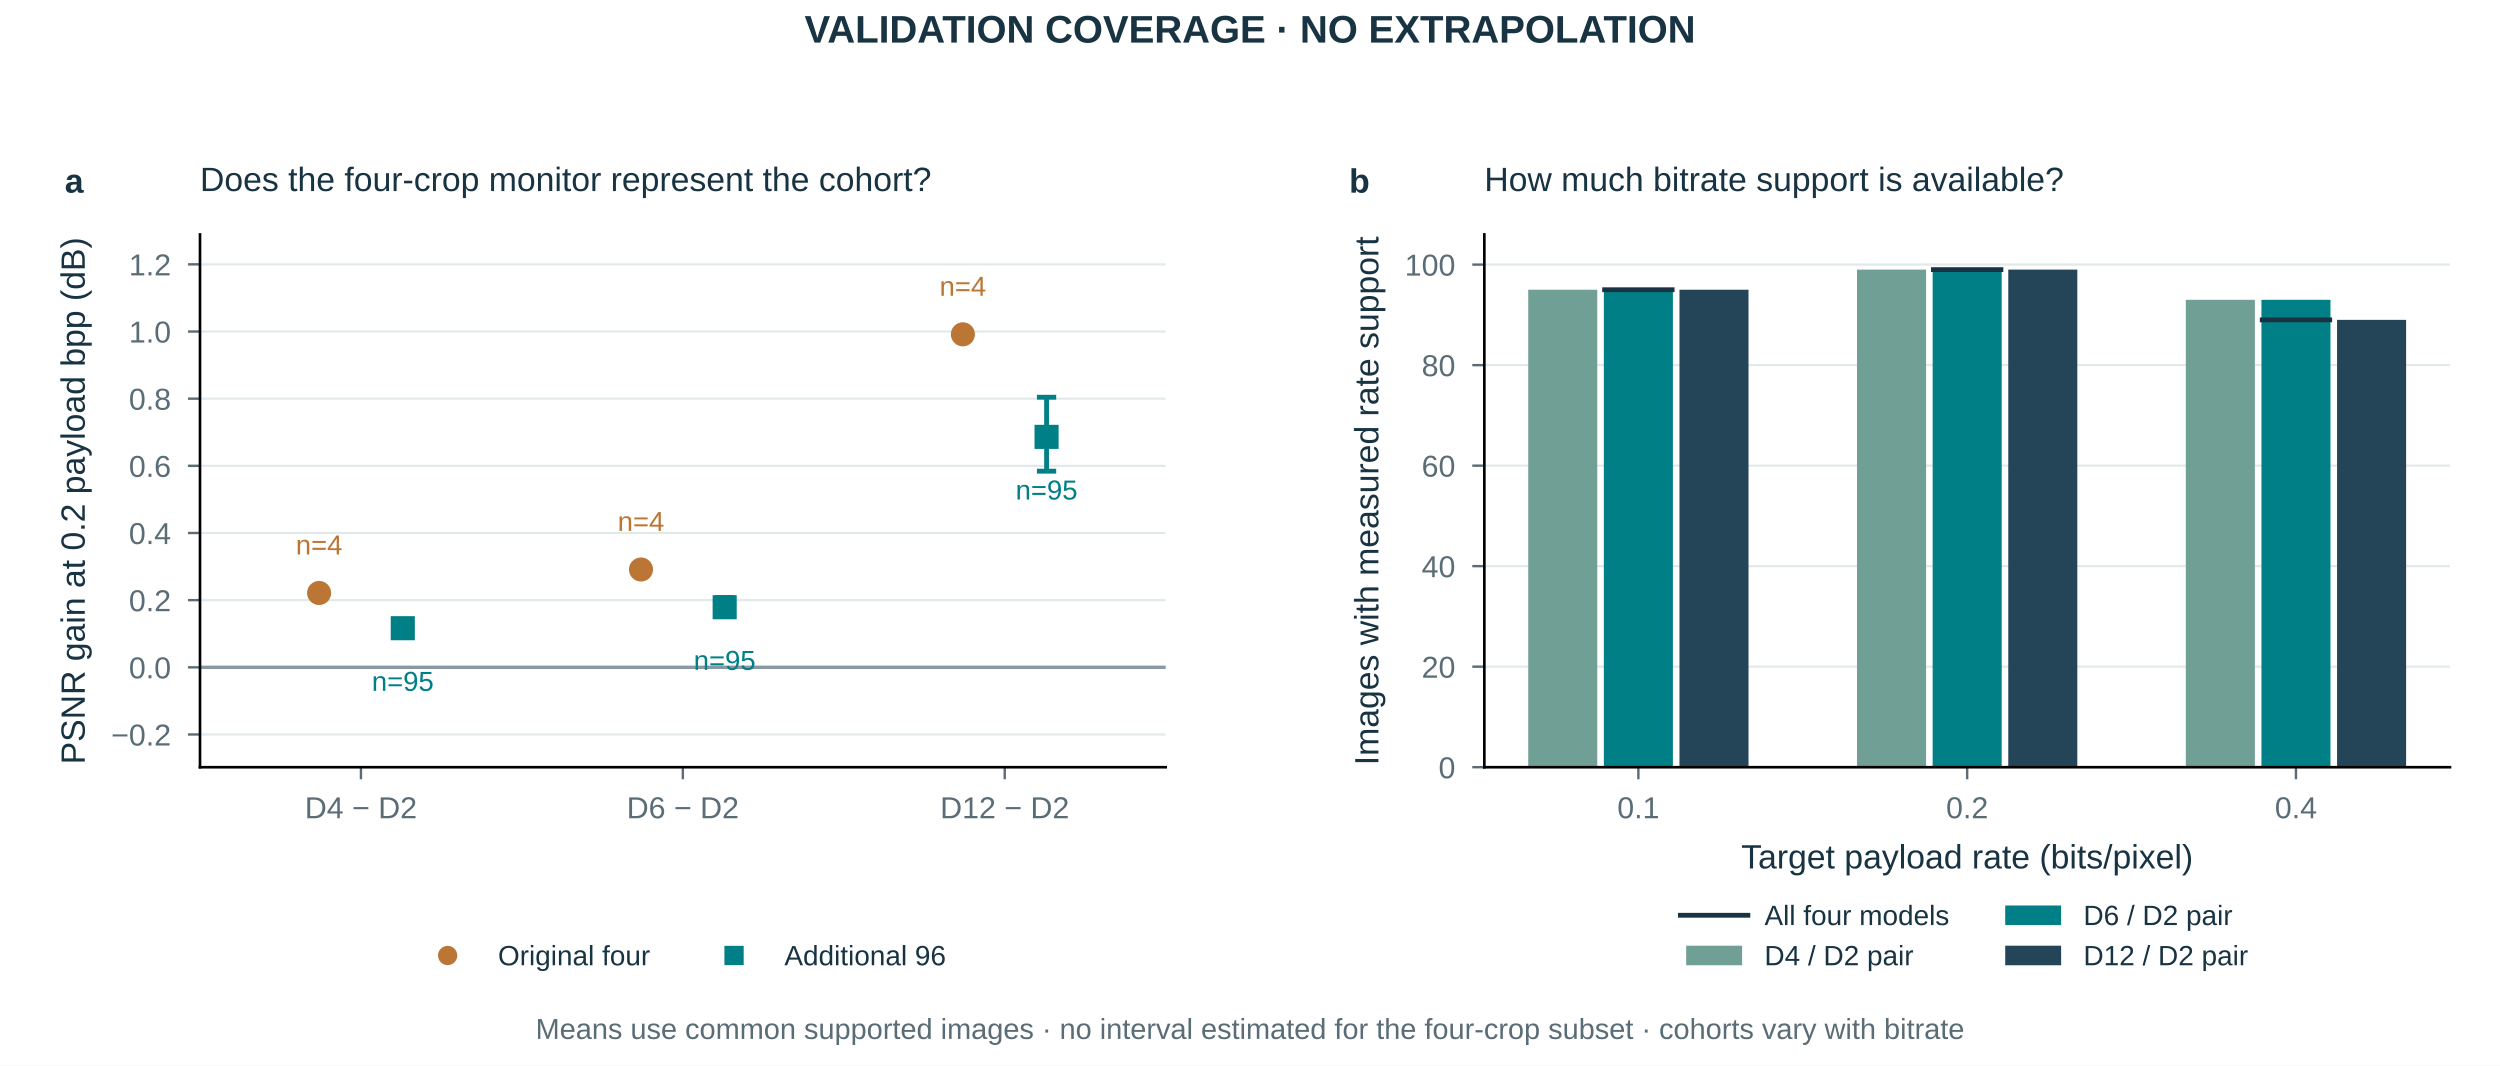
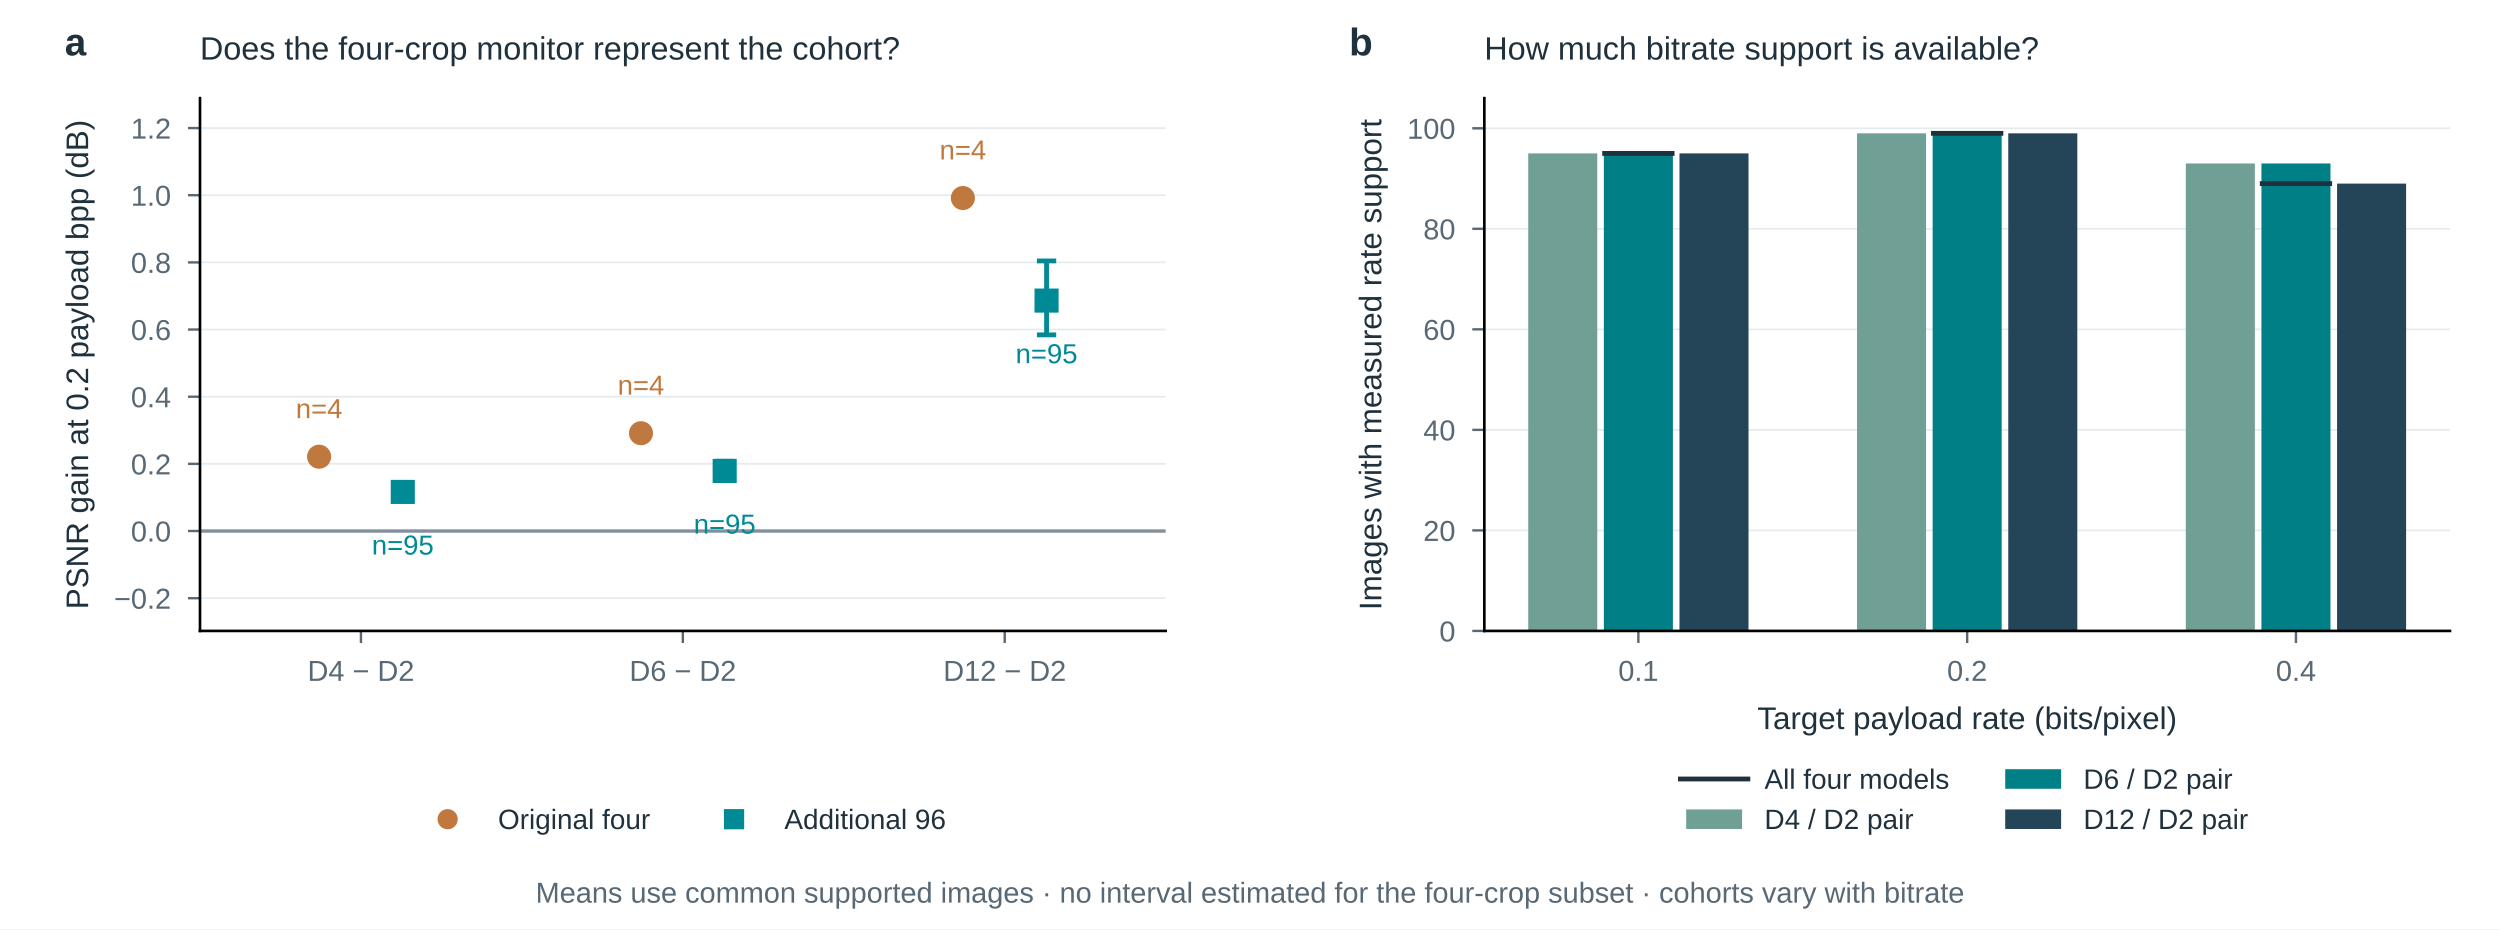
- <svg xmlns="http://www.w3.org/2000/svg" xmlns:xlink="http://www.w3.org/1999/xlink" width="518.74pt" height="221.102pt" viewBox="0 0 518.74 221.102" version="1.1">
+ <svg xmlns="http://www.w3.org/2000/svg" xmlns:xlink="http://www.w3.org/1999/xlink" width="518.74pt" height="192.823pt" viewBox="0 0 518.74 192.823" version="1.1">
  <defs>
    <style type="text/css">*{stroke-linejoin: round; stroke-linecap: butt}</style>
  </defs>
  <g id="figure_1">
    <g id="patch_1">
-       <path d="M 0 221.102 L 518.74 221.102 L 518.74 0 L 0 0 z " style="fill: #ffffff" />
+       <path d="M 0 192.823 L 518.74 192.823 L 518.74 0 L 0 0 z " style="fill: #ffffff" />
    </g>
    <g id="axes_1">
      <g id="patch_2">
-         <path d="M 41.499 159.194 L 241.871 159.194 L 241.871 48.643 L 41.499 48.643 z " style="fill: #ffffff" />
+         <path d="M 41.499 130.914 L 241.871 130.914 L 241.871 20.363 L 41.499 20.363 z " style="fill: #ffffff" />
      </g>
      <g id="matplotlib.axis_1">
        <g id="xtick_1">
          <g id="line2d_1">
            <defs>
-               <path id="m8a3f5a587e" d="M 0 0 L 0 2.5 " style="stroke: #5a6c75; stroke-width: 0.5" />
+               <path id="m399702b5b7" d="M 0 0 L 0 2.5 " style="stroke: #586874; stroke-width: 0.5" />
            </defs>
            <g>
-               <use xlink:href="#m8a3f5a587e" x="74.895" y="159.194" style="fill: #5a6c75; stroke: #5a6c75; stroke-width: 0.5" />
+               <use xlink:href="#m399702b5b7" x="74.895" y="130.914" style="fill: #586874; stroke: #586874; stroke-width: 0.5" />
            </g>
          </g>
          <g id="text_1">
-             <text style="font-size: 6.3px; font-family: 'Liberation Sans'; text-anchor: middle; fill: #5a6c75" x="74.895" y="169.78" transform="rotate(-0 74.8945 169.7803)">D4 − D2</text>
+             <text style="font-size: 6px; font-family: 'Liberation Sans'; text-anchor: middle; fill: #586874" x="74.895" y="141.282" transform="rotate(-0 74.8945 141.2823)">D4 − D2</text>
          </g>
        </g>
        <g id="xtick_2">
          <g id="line2d_2">
            <g>
-               <use xlink:href="#m8a3f5a587e" x="141.685" y="159.194" style="fill: #5a6c75; stroke: #5a6c75; stroke-width: 0.5" />
+               <use xlink:href="#m399702b5b7" x="141.685" y="130.914" style="fill: #586874; stroke: #586874; stroke-width: 0.5" />
            </g>
          </g>
          <g id="text_2">
-             <text style="font-size: 6.3px; font-family: 'Liberation Sans'; text-anchor: middle; fill: #5a6c75" x="141.685" y="169.78" transform="rotate(-0 141.6851 169.7803)">D6 − D2</text>
+             <text style="font-size: 6px; font-family: 'Liberation Sans'; text-anchor: middle; fill: #586874" x="141.685" y="141.282" transform="rotate(-0 141.6851 141.2823)">D6 − D2</text>
          </g>
        </g>
        <g id="xtick_3">
          <g id="line2d_3">
            <g>
-               <use xlink:href="#m8a3f5a587e" x="208.476" y="159.194" style="fill: #5a6c75; stroke: #5a6c75; stroke-width: 0.5" />
+               <use xlink:href="#m399702b5b7" x="208.476" y="130.914" style="fill: #586874; stroke: #586874; stroke-width: 0.5" />
            </g>
          </g>
          <g id="text_3">
-             <text style="font-size: 6.3px; font-family: 'Liberation Sans'; text-anchor: middle; fill: #5a6c75" x="208.476" y="169.78" transform="rotate(-0 208.4757 169.7803)">D12 − D2</text>
+             <text style="font-size: 6px; font-family: 'Liberation Sans'; text-anchor: middle; fill: #586874" x="208.476" y="141.282" transform="rotate(-0 208.4757 141.2823)">D12 − D2</text>
          </g>
        </g>
      </g>
      <g id="matplotlib.axis_2">
        <g id="ytick_1">
          <g id="line2d_4">
-             <path d="M 41.499 152.401 L 241.871 152.401 " clip-path="url(#p40139506f4)" style="fill: none; stroke: #e2e9eb; stroke-width: 0.45; stroke-linecap: square" />
+             <path d="M 41.499 124.121 L 241.871 124.121 " clip-path="url(#p47546654fe)" style="fill: none; stroke: #e5eaed; stroke-width: 0.35; stroke-linecap: square" />
          </g>
          <g id="line2d_5">
            <defs>
-               <path id="ma001f9b098" d="M 0 0 L -2.5 0 " style="stroke: #5a6c75; stroke-width: 0.5" />
+               <path id="m2a17d90eda" d="M 0 0 L -2.5 0 " style="stroke: #586874; stroke-width: 0.5" />
            </defs>
            <g>
-               <use xlink:href="#ma001f9b098" x="41.499" y="152.401" style="fill: #5a6c75; stroke: #5a6c75; stroke-width: 0.5" />
+               <use xlink:href="#m2a17d90eda" x="41.499" y="124.121" style="fill: #586874; stroke: #586874; stroke-width: 0.5" />
            </g>
          </g>
          <g id="text_4">
-             <text style="font-size: 6.3px; font-family: 'Liberation Sans'; text-anchor: end; fill: #5a6c75" x="35.499" y="154.694" transform="rotate(-0 35.49921 154.6943)">−0.2</text>
+             <text style="font-size: 6px; font-family: 'Liberation Sans'; text-anchor: end; fill: #586874" x="35.499" y="126.306" transform="rotate(-0 35.49921 126.3055)">−0.2</text>
          </g>
        </g>
        <g id="ytick_2">
          <g id="line2d_6">
-             <path d="M 41.499 138.465 L 241.871 138.465 " clip-path="url(#p40139506f4)" style="fill: none; stroke: #e2e9eb; stroke-width: 0.45; stroke-linecap: square" />
+             <path d="M 41.499 110.186 L 241.871 110.186 " clip-path="url(#p47546654fe)" style="fill: none; stroke: #e5eaed; stroke-width: 0.35; stroke-linecap: square" />
          </g>
          <g id="line2d_7">
            <g>
-               <use xlink:href="#ma001f9b098" x="41.499" y="138.465" style="fill: #5a6c75; stroke: #5a6c75; stroke-width: 0.5" />
+               <use xlink:href="#m2a17d90eda" x="41.499" y="110.186" style="fill: #586874; stroke: #586874; stroke-width: 0.5" />
            </g>
          </g>
          <g id="text_5">
-             <text style="font-size: 6.3px; font-family: 'Liberation Sans'; text-anchor: end; fill: #5a6c75" x="35.499" y="140.759" transform="rotate(-0 35.49921 140.7586)">0.0</text>
+             <text style="font-size: 6px; font-family: 'Liberation Sans'; text-anchor: end; fill: #586874" x="35.499" y="112.37" transform="rotate(-0 35.49921 112.3698)">0.0</text>
          </g>
        </g>
        <g id="ytick_3">
          <g id="line2d_8">
-             <path d="M 41.499 124.53 L 241.871 124.53 " clip-path="url(#p40139506f4)" style="fill: none; stroke: #e2e9eb; stroke-width: 0.45; stroke-linecap: square" />
+             <path d="M 41.499 96.25 L 241.871 96.25 " clip-path="url(#p47546654fe)" style="fill: none; stroke: #e5eaed; stroke-width: 0.35; stroke-linecap: square" />
          </g>
          <g id="line2d_9">
            <g>
-               <use xlink:href="#ma001f9b098" x="41.499" y="124.53" style="fill: #5a6c75; stroke: #5a6c75; stroke-width: 0.5" />
+               <use xlink:href="#m2a17d90eda" x="41.499" y="96.25" style="fill: #586874; stroke: #586874; stroke-width: 0.5" />
            </g>
          </g>
          <g id="text_6">
-             <text style="font-size: 6.3px; font-family: 'Liberation Sans'; text-anchor: end; fill: #5a6c75" x="35.499" y="126.823" transform="rotate(-0 35.49921 126.823)">0.2</text>
+             <text style="font-size: 6px; font-family: 'Liberation Sans'; text-anchor: end; fill: #586874" x="35.499" y="98.434" transform="rotate(-0 35.49921 98.43419)">0.2</text>
          </g>
        </g>
        <g id="ytick_4">
          <g id="line2d_10">
-             <path d="M 41.499 110.594 L 241.871 110.594 " clip-path="url(#p40139506f4)" style="fill: none; stroke: #e2e9eb; stroke-width: 0.45; stroke-linecap: square" />
+             <path d="M 41.499 82.314 L 241.871 82.314 " clip-path="url(#p47546654fe)" style="fill: none; stroke: #e5eaed; stroke-width: 0.35; stroke-linecap: square" />
          </g>
          <g id="line2d_11">
            <g>
-               <use xlink:href="#ma001f9b098" x="41.499" y="110.594" style="fill: #5a6c75; stroke: #5a6c75; stroke-width: 0.5" />
+               <use xlink:href="#m2a17d90eda" x="41.499" y="82.314" style="fill: #586874; stroke: #586874; stroke-width: 0.5" />
            </g>
          </g>
          <g id="text_7">
-             <text style="font-size: 6.3px; font-family: 'Liberation Sans'; text-anchor: end; fill: #5a6c75" x="35.499" y="112.887" transform="rotate(-0 35.49921 112.8873)">0.4</text>
+             <text style="font-size: 6px; font-family: 'Liberation Sans'; text-anchor: end; fill: #586874" x="35.499" y="84.499" transform="rotate(-0 35.49921 84.49853)">0.4</text>
          </g>
        </g>
        <g id="ytick_5">
          <g id="line2d_12">
-             <path d="M 41.499 96.658 L 241.871 96.658 " clip-path="url(#p40139506f4)" style="fill: none; stroke: #e2e9eb; stroke-width: 0.45; stroke-linecap: square" />
+             <path d="M 41.499 68.379 L 241.871 68.379 " clip-path="url(#p47546654fe)" style="fill: none; stroke: #e5eaed; stroke-width: 0.35; stroke-linecap: square" />
          </g>
          <g id="line2d_13">
            <g>
-               <use xlink:href="#ma001f9b098" x="41.499" y="96.658" style="fill: #5a6c75; stroke: #5a6c75; stroke-width: 0.5" />
+               <use xlink:href="#m2a17d90eda" x="41.499" y="68.379" style="fill: #586874; stroke: #586874; stroke-width: 0.5" />
            </g>
          </g>
          <g id="text_8">
-             <text style="font-size: 6.3px; font-family: 'Liberation Sans'; text-anchor: end; fill: #5a6c75" x="35.499" y="98.952" transform="rotate(-0 35.49921 98.95167)">0.6</text>
+             <text style="font-size: 6px; font-family: 'Liberation Sans'; text-anchor: end; fill: #586874" x="35.499" y="70.563" transform="rotate(-0 35.49921 70.56288)">0.6</text>
          </g>
        </g>
        <g id="ytick_6">
          <g id="line2d_14">
-             <path d="M 41.499 82.723 L 241.871 82.723 " clip-path="url(#p40139506f4)" style="fill: none; stroke: #e2e9eb; stroke-width: 0.45; stroke-linecap: square" />
+             <path d="M 41.499 54.443 L 241.871 54.443 " clip-path="url(#p47546654fe)" style="fill: none; stroke: #e5eaed; stroke-width: 0.35; stroke-linecap: square" />
          </g>
          <g id="line2d_15">
            <g>
-               <use xlink:href="#ma001f9b098" x="41.499" y="82.723" style="fill: #5a6c75; stroke: #5a6c75; stroke-width: 0.5" />
+               <use xlink:href="#m2a17d90eda" x="41.499" y="54.443" style="fill: #586874; stroke: #586874; stroke-width: 0.5" />
            </g>
          </g>
          <g id="text_9">
-             <text style="font-size: 6.3px; font-family: 'Liberation Sans'; text-anchor: end; fill: #5a6c75" x="35.499" y="85.016" transform="rotate(-0 35.49921 85.01601)">0.8</text>
+             <text style="font-size: 6px; font-family: 'Liberation Sans'; text-anchor: end; fill: #586874" x="35.499" y="56.627" transform="rotate(-0 35.49921 56.62722)">0.8</text>
          </g>
        </g>
        <g id="ytick_7">
          <g id="line2d_16">
-             <path d="M 41.499 68.787 L 241.871 68.787 " clip-path="url(#p40139506f4)" style="fill: none; stroke: #e2e9eb; stroke-width: 0.45; stroke-linecap: square" />
+             <path d="M 41.499 40.507 L 241.871 40.507 " clip-path="url(#p47546654fe)" style="fill: none; stroke: #e5eaed; stroke-width: 0.35; stroke-linecap: square" />
          </g>
          <g id="line2d_17">
            <g>
-               <use xlink:href="#ma001f9b098" x="41.499" y="68.787" style="fill: #5a6c75; stroke: #5a6c75; stroke-width: 0.5" />
+               <use xlink:href="#m2a17d90eda" x="41.499" y="40.507" style="fill: #586874; stroke: #586874; stroke-width: 0.5" />
            </g>
          </g>
          <g id="text_10">
-             <text style="font-size: 6.3px; font-family: 'Liberation Sans'; text-anchor: end; fill: #5a6c75" x="35.499" y="71.08" transform="rotate(-0 35.49921 71.08036)">1.0</text>
+             <text style="font-size: 6px; font-family: 'Liberation Sans'; text-anchor: end; fill: #586874" x="35.499" y="42.692" transform="rotate(-0 35.49921 42.69156)">1.0</text>
          </g>
        </g>
        <g id="ytick_8">
          <g id="line2d_18">
-             <path d="M 41.499 54.851 L 241.871 54.851 " clip-path="url(#p40139506f4)" style="fill: none; stroke: #e2e9eb; stroke-width: 0.45; stroke-linecap: square" />
+             <path d="M 41.499 26.572 L 241.871 26.572 " clip-path="url(#p47546654fe)" style="fill: none; stroke: #e5eaed; stroke-width: 0.35; stroke-linecap: square" />
          </g>
          <g id="line2d_19">
            <g>
-               <use xlink:href="#ma001f9b098" x="41.499" y="54.851" style="fill: #5a6c75; stroke: #5a6c75; stroke-width: 0.5" />
+               <use xlink:href="#m2a17d90eda" x="41.499" y="26.572" style="fill: #586874; stroke: #586874; stroke-width: 0.5" />
            </g>
          </g>
          <g id="text_11">
-             <text style="font-size: 6.3px; font-family: 'Liberation Sans'; text-anchor: end; fill: #5a6c75" x="35.499" y="57.145" transform="rotate(-0 35.49921 57.1447)">1.2</text>
+             <text style="font-size: 6px; font-family: 'Liberation Sans'; text-anchor: end; fill: #586874" x="35.499" y="28.756" transform="rotate(-0 35.49921 28.75591)">1.2</text>
          </g>
        </g>
        <g id="text_12">
-           <text style="font-size: 7px; font-family: 'Liberation Sans'; text-anchor: middle; fill: #183342" x="17.589" y="103.918" transform="rotate(-90 17.58947 103.9181)">PSNR gain at 0.2 payload bpp (dB)</text>
+           <text style="font-size: 6.5px; font-family: 'Liberation Sans'; text-anchor: middle; fill: #20313e" x="18.287" y="75.639" transform="rotate(-90 18.28692 75.63852)">PSNR gain at 0.2 payload bpp (dB)</text>
        </g>
      </g>
      <g id="line2d_20">
-         <path d="M 41.499 138.465 L 241.871 138.465 " clip-path="url(#p40139506f4)" style="fill: none; stroke: #8999a3; stroke-width: 0.7; stroke-linecap: square" />
+         <path d="M 41.499 110.186 L 241.871 110.186 " clip-path="url(#p47546654fe)" style="fill: none; stroke: #81909c; stroke-width: 0.7; stroke-linecap: square" />
      </g>
      <g id="patch_3">
-         <path d="M 41.499 159.194 L 41.499 48.643 " style="fill: none; stroke: #000000; stroke-width: 0.55; stroke-linejoin: miter; stroke-linecap: square" />
+         <path d="M 41.499 130.914 L 41.499 20.363 " style="fill: none; stroke: #000000; stroke-width: 0.55; stroke-linejoin: miter; stroke-linecap: square" />
      </g>
      <g id="patch_4">
-         <path d="M 41.499 159.194 L 241.871 159.194 " style="fill: none; stroke: #000000; stroke-width: 0.55; stroke-linejoin: miter; stroke-linecap: square" />
+         <path d="M 41.499 130.914 L 241.871 130.914 " style="fill: none; stroke: #000000; stroke-width: 0.55; stroke-linejoin: miter; stroke-linecap: square" />
      </g>
      <g id="text_13">
-         <text style="font-weight: 700; font-size: 7px; font-family: 'Liberation Sans'; text-anchor: start; fill: #183342" x="13.447" y="39.984" transform="rotate(-0 13.44717 39.98355)">a</text>
+         <text style="font-weight: 700; font-size: 8px; font-family: 'Liberation Sans'; text-anchor: start; fill: #20313e" x="13.447" y="11.494" transform="rotate(-0 13.44717 11.49351)">a</text>
      </g>
      <g id="text_14">
-         <text style="font-size: 5.7px; font-family: 'Liberation Sans'; text-anchor: middle; fill: #bb7534" x="66.212" y="115.043" transform="rotate(-0 66.21173 115.0427)">n=4</text>
+         <text style="font-size: 5.7px; font-family: 'Liberation Sans'; text-anchor: middle; fill: #bf783d" x="66.212" y="86.763" transform="rotate(-0 66.21173 86.76315)">n=4</text>
      </g>
      <g id="LineCollection_1">
-         <path d="M 83.577 131.58 L 83.577 128.995 " clip-path="url(#p40139506f4)" style="fill: none; stroke: #007f86" />
+         <path d="M 83.577 103.3 L 83.577 100.716 " clip-path="url(#p47546654fe)" style="fill: none; stroke: #008a96" />
      </g>
      <g id="line2d_21">
        <defs>
-           <path id="md72369bccf" d="M 2 0 L -2 -0 " style="stroke: #007f86" />
+           <path id="m72e0806957" d="M 2 0 L -2 -0 " style="stroke: #008a96" />
        </defs>
-         <g clip-path="url(#p40139506f4)">
-           <use xlink:href="#md72369bccf" x="83.577" y="131.58" style="fill: #007f86; stroke: #007f86" />
-           <use xlink:href="#md72369bccf" x="83.577" y="128.995" style="fill: #007f86; stroke: #007f86" />
+         <g clip-path="url(#p47546654fe)">
+           <use xlink:href="#m72e0806957" x="83.577" y="103.3" style="fill: #008a96; stroke: #008a96" />
+           <use xlink:href="#m72e0806957" x="83.577" y="100.716" style="fill: #008a96; stroke: #008a96" />
        </g>
      </g>
      <g id="text_15">
-         <text style="font-size: 5.7px; font-family: 'Liberation Sans'; text-anchor: middle; fill: #007f86" x="83.577" y="143.35" transform="rotate(-0 83.57728 143.3496)">n=95</text>
+         <text style="font-size: 5.7px; font-family: 'Liberation Sans'; text-anchor: middle; fill: #008a96" x="83.577" y="115.07" transform="rotate(-0 83.57728 115.0701)">n=95</text>
      </g>
      <g id="text_16">
-         <text style="font-size: 5.7px; font-family: 'Liberation Sans'; text-anchor: middle; fill: #bb7534" x="133.002" y="110.169" transform="rotate(-0 133.0023 110.1693)">n=4</text>
+         <text style="font-size: 5.7px; font-family: 'Liberation Sans'; text-anchor: middle; fill: #bf783d" x="133.002" y="81.89" transform="rotate(-0 133.0023 81.88969)">n=4</text>
      </g>
      <g id="LineCollection_2">
-         <path d="M 150.368 127.839 L 150.368 123.975 " clip-path="url(#p40139506f4)" style="fill: none; stroke: #007f86" />
+         <path d="M 150.368 99.56 L 150.368 95.696 " clip-path="url(#p47546654fe)" style="fill: none; stroke: #008a96" />
      </g>
      <g id="line2d_22">
-         <g clip-path="url(#p40139506f4)">
-           <use xlink:href="#md72369bccf" x="150.368" y="127.839" style="fill: #007f86; stroke: #007f86" />
-           <use xlink:href="#md72369bccf" x="150.368" y="123.975" style="fill: #007f86; stroke: #007f86" />
+         <g clip-path="url(#p47546654fe)">
+           <use xlink:href="#m72e0806957" x="150.368" y="99.56" style="fill: #008a96; stroke: #008a96" />
+           <use xlink:href="#m72e0806957" x="150.368" y="95.696" style="fill: #008a96; stroke: #008a96" />
        </g>
      </g>
      <g id="text_17">
-         <text style="font-size: 5.7px; font-family: 'Liberation Sans'; text-anchor: middle; fill: #007f86" x="150.368" y="139" transform="rotate(-0 150.3679 138.9996)">n=95</text>
+         <text style="font-size: 5.7px; font-family: 'Liberation Sans'; text-anchor: middle; fill: #008a96" x="150.368" y="110.72" transform="rotate(-0 150.3679 110.72)">n=95</text>
      </g>
      <g id="text_18">
-         <text style="font-size: 5.7px; font-family: 'Liberation Sans'; text-anchor: middle; fill: #bb7534" x="199.793" y="61.371" transform="rotate(-0 199.7929 61.37087)">n=4</text>
+         <text style="font-size: 5.7px; font-family: 'Liberation Sans'; text-anchor: middle; fill: #bf783d" x="199.793" y="33.091" transform="rotate(-0 199.7929 33.09128)">n=4</text>
      </g>
      <g id="LineCollection_3">
-         <path d="M 217.158 97.764 L 217.158 82.423 " clip-path="url(#p40139506f4)" style="fill: none; stroke: #007f86" />
+         <path d="M 217.158 69.484 L 217.158 54.144 " clip-path="url(#p47546654fe)" style="fill: none; stroke: #008a96" />
      </g>
      <g id="line2d_23">
-         <g clip-path="url(#p40139506f4)">
-           <use xlink:href="#md72369bccf" x="217.158" y="97.764" style="fill: #007f86; stroke: #007f86" />
-           <use xlink:href="#md72369bccf" x="217.158" y="82.423" style="fill: #007f86; stroke: #007f86" />
+         <g clip-path="url(#p47546654fe)">
+           <use xlink:href="#m72e0806957" x="217.158" y="69.484" style="fill: #008a96; stroke: #008a96" />
+           <use xlink:href="#m72e0806957" x="217.158" y="54.144" style="fill: #008a96; stroke: #008a96" />
        </g>
      </g>
      <g id="text_19">
-         <text style="font-size: 5.7px; font-family: 'Liberation Sans'; text-anchor: middle; fill: #007f86" x="217.158" y="103.649" transform="rotate(-0 217.1584 103.649)">n=95</text>
+         <text style="font-size: 5.7px; font-family: 'Liberation Sans'; text-anchor: middle; fill: #008a96" x="217.158" y="75.369" transform="rotate(-0 217.1584 75.36943)">n=95</text>
      </g>
      <g id="text_20">
-         <text style="font-size: 7px; font-family: 'Liberation Sans'; text-anchor: start; fill: #183342" x="41.499" y="39.643" transform="rotate(-0 41.49921 39.64252)">Does the four-crop monitor represent the cohort?</text>
+         <text style="font-size: 6.7px; font-family: 'Liberation Sans'; text-anchor: start; fill: #20313e" x="41.499" y="12.363" transform="rotate(-0 41.49921 12.36293)">Does the four-crop monitor represent the cohort?</text>
      </g>
      <g id="line2d_24">
        <defs>
-           <path id="m1671562a07" d="M 0 2 C 0.53 2 1.039 1.789 1.414 1.414 C 1.789 1.039 2 0.53 2 0 C 2 -0.53 1.789 -1.039 1.414 -1.414 C 1.039 -1.789 0.53 -2 0 -2 C -0.53 -2 -1.039 -1.789 -1.414 -1.414 C -1.789 -1.039 -2 -0.53 -2 0 C -2 0.53 -1.789 1.039 -1.414 1.414 C -1.039 1.789 -0.53 2 0 2 z " style="stroke: #bb7534" />
+           <path id="mef6b6fc81a" d="M 0 2 C 0.53 2 1.039 1.789 1.414 1.414 C 1.789 1.039 2 0.53 2 0 C 2 -0.53 1.789 -1.039 1.414 -1.414 C 1.039 -1.789 0.53 -2 0 -2 C -0.53 -2 -1.039 -1.789 -1.414 -1.414 C -1.789 -1.039 -2 -0.53 -2 0 C -2 0.53 -1.789 1.039 -1.414 1.414 C -1.039 1.789 -0.53 2 0 2 z " style="stroke: #bf783d" />
        </defs>
-         <g clip-path="url(#p40139506f4)">
-           <use xlink:href="#m1671562a07" x="66.212" y="123.043" style="fill: #bb7534; stroke: #bb7534" />
+         <g clip-path="url(#p47546654fe)">
+           <use xlink:href="#mef6b6fc81a" x="66.212" y="94.763" style="fill: #bf783d; stroke: #bf783d" />
        </g>
      </g>
      <g id="line2d_25">
        <defs>
-           <path id="m277305942f" d="M -2 2 L 2 2 L 2 -2 L -2 -2 z " style="stroke: #007f86; stroke-linejoin: miter" />
+           <path id="mb9e7066b6d" d="M -2 2 L 2 2 L 2 -2 L -2 -2 z " style="stroke: #008a96; stroke-linejoin: miter" />
        </defs>
-         <g clip-path="url(#p40139506f4)">
-           <use xlink:href="#m277305942f" x="83.577" y="130.35" style="fill: #007f86; stroke: #007f86; stroke-linejoin: miter" />
+         <g clip-path="url(#p47546654fe)">
+           <use xlink:href="#mb9e7066b6d" x="83.577" y="102.07" style="fill: #008a96; stroke: #008a96; stroke-linejoin: miter" />
        </g>
      </g>
      <g id="line2d_26">
-         <g clip-path="url(#p40139506f4)">
-           <use xlink:href="#m1671562a07" x="133.002" y="118.169" style="fill: #bb7534; stroke: #bb7534" />
+         <g clip-path="url(#p47546654fe)">
+           <use xlink:href="#mef6b6fc81a" x="133.002" y="89.89" style="fill: #bf783d; stroke: #bf783d" />
        </g>
      </g>
      <g id="line2d_27">
-         <g clip-path="url(#p40139506f4)">
-           <use xlink:href="#m277305942f" x="150.368" y="126" style="fill: #007f86; stroke: #007f86; stroke-linejoin: miter" />
+         <g clip-path="url(#p47546654fe)">
+           <use xlink:href="#mb9e7066b6d" x="150.368" y="97.72" style="fill: #008a96; stroke: #008a96; stroke-linejoin: miter" />
        </g>
      </g>
      <g id="line2d_28">
-         <g clip-path="url(#p40139506f4)">
-           <use xlink:href="#m1671562a07" x="199.793" y="69.371" style="fill: #bb7534; stroke: #bb7534" />
+         <g clip-path="url(#p47546654fe)">
+           <use xlink:href="#mef6b6fc81a" x="199.793" y="41.091" style="fill: #bf783d; stroke: #bf783d" />
        </g>
      </g>
      <g id="line2d_29">
-         <g clip-path="url(#p40139506f4)">
-           <use xlink:href="#m277305942f" x="217.158" y="90.649" style="fill: #007f86; stroke: #007f86; stroke-linejoin: miter" />
+         <g clip-path="url(#p47546654fe)">
+           <use xlink:href="#mb9e7066b6d" x="217.158" y="62.369" style="fill: #008a96; stroke: #008a96; stroke-linejoin: miter" />
        </g>
      </g>
      <g id="legend_1">
        <g id="line2d_30">
          <defs>
-             <path id="mb7fd6311c8" d="M 0 1.5 C 0.398 1.5 0.779 1.342 1.061 1.061 C 1.342 0.779 1.5 0.398 1.5 0 C 1.5 -0.398 1.342 -0.779 1.061 -1.061 C 0.779 -1.342 0.398 -1.5 0 -1.5 C -0.398 -1.5 -0.779 -1.342 -1.061 -1.061 C -1.342 -0.779 -1.5 -0.398 -1.5 0 C -1.5 0.398 -1.342 0.779 -1.061 1.061 C -0.779 1.342 -0.398 1.5 0 1.5 z " style="stroke: #bb7534" />
+             <path id="m0d754b76b2" d="M 0 1.6 C 0.424 1.6 0.831 1.431 1.131 1.131 C 1.431 0.831 1.6 0.424 1.6 0 C 1.6 -0.424 1.431 -0.831 1.131 -1.131 C 0.831 -1.431 0.424 -1.6 0 -1.6 C -0.424 -1.6 -0.831 -1.431 -1.131 -1.131 C -1.431 -0.831 -1.6 -0.424 -1.6 0 C -1.6 0.424 -1.431 0.831 -1.131 1.131 C -0.831 1.431 -0.424 1.6 0 1.6 z " style="stroke: #bf783d" />
          </defs>
          <g>
-             <use xlink:href="#mb7fd6311c8" x="92.883" y="198.26" style="fill: #bb7534; stroke: #bb7534" />
+             <use xlink:href="#m0d754b76b2" x="92.883" y="169.981" style="fill: #bf783d; stroke: #bf783d" />
          </g>
        </g>
        <g id="text_21">
-           <text style="font-size: 5.8px; font-family: 'Liberation Sans'; text-anchor: start; fill: #183342" x="103.323" y="200.29" transform="rotate(-0 103.3231 200.2901)">Original four</text>
+           <text style="font-size: 5.8px; font-family: 'Liberation Sans'; text-anchor: start; fill: #20313e" x="103.323" y="172.011" transform="rotate(-0 103.3231 172.0105)">Original four</text>
        </g>
        <g id="line2d_31">
          <defs>
-             <path id="m2ad78712fb" d="M -1.5 1.5 L 1.5 1.5 L 1.5 -1.5 L -1.5 -1.5 z " style="stroke: #007f86; stroke-linejoin: miter" />
+             <path id="m45db37ca7a" d="M -1.6 1.6 L 1.6 1.6 L 1.6 -1.6 L -1.6 -1.6 z " style="stroke: #008a96; stroke-linejoin: miter" />
          </defs>
          <g>
-             <use xlink:href="#m2ad78712fb" x="152.312" y="198.26" style="fill: #007f86; stroke: #007f86; stroke-linejoin: miter" />
+             <use xlink:href="#m45db37ca7a" x="152.312" y="169.981" style="fill: #008a96; stroke: #008a96; stroke-linejoin: miter" />
          </g>
        </g>
        <g id="text_22">
-           <text style="font-size: 5.8px; font-family: 'Liberation Sans'; text-anchor: start; fill: #183342" x="162.752" y="200.29" transform="rotate(-0 162.7522 200.2901)">Additional 96</text>
+           <text style="font-size: 5.8px; font-family: 'Liberation Sans'; text-anchor: start; fill: #20313e" x="162.752" y="172.011" transform="rotate(-0 162.7522 172.0105)">Additional 96</text>
        </g>
      </g>
    </g>
    <g id="axes_2">
      <g id="patch_5">
-         <path d="M 307.994 159.194 L 508.365 159.194 L 508.365 48.643 L 307.994 48.643 z " style="fill: #ffffff" />
+         <path d="M 307.994 130.914 L 508.365 130.914 L 508.365 20.363 L 307.994 20.363 z " style="fill: #ffffff" />
      </g>
      <g id="matplotlib.axis_3">
        <g id="xtick_4">
          <g id="line2d_32">
            <g>
-               <use xlink:href="#m8a3f5a587e" x="339.956" y="159.194" style="fill: #5a6c75; stroke: #5a6c75; stroke-width: 0.5" />
+               <use xlink:href="#m399702b5b7" x="339.956" y="130.914" style="fill: #586874; stroke: #586874; stroke-width: 0.5" />
            </g>
          </g>
          <g id="text_23">
-             <text style="font-size: 6.3px; font-family: 'Liberation Sans'; text-anchor: middle; fill: #5a6c75" x="339.956" y="169.78" transform="rotate(-0 339.9562 169.7803)">0.1</text>
+             <text style="font-size: 6px; font-family: 'Liberation Sans'; text-anchor: middle; fill: #586874" x="339.956" y="141.282" transform="rotate(-0 339.9562 141.2823)">0.1</text>
          </g>
        </g>
        <g id="xtick_5">
          <g id="line2d_33">
            <g>
-               <use xlink:href="#m8a3f5a587e" x="408.179" y="159.194" style="fill: #5a6c75; stroke: #5a6c75; stroke-width: 0.5" />
+               <use xlink:href="#m399702b5b7" x="408.179" y="130.914" style="fill: #586874; stroke: #586874; stroke-width: 0.5" />
            </g>
          </g>
          <g id="text_24">
-             <text style="font-size: 6.3px; font-family: 'Liberation Sans'; text-anchor: middle; fill: #5a6c75" x="408.179" y="169.78" transform="rotate(-0 408.1795 169.7803)">0.2</text>
+             <text style="font-size: 6px; font-family: 'Liberation Sans'; text-anchor: middle; fill: #586874" x="408.179" y="141.282" transform="rotate(-0 408.1795 141.2823)">0.2</text>
          </g>
        </g>
        <g id="xtick_6">
          <g id="line2d_34">
            <g>
-               <use xlink:href="#m8a3f5a587e" x="476.403" y="159.194" style="fill: #5a6c75; stroke: #5a6c75; stroke-width: 0.5" />
+               <use xlink:href="#m399702b5b7" x="476.403" y="130.914" style="fill: #586874; stroke: #586874; stroke-width: 0.5" />
            </g>
          </g>
          <g id="text_25">
-             <text style="font-size: 6.3px; font-family: 'Liberation Sans'; text-anchor: middle; fill: #5a6c75" x="476.403" y="169.78" transform="rotate(-0 476.4028 169.7803)">0.4</text>
+             <text style="font-size: 6px; font-family: 'Liberation Sans'; text-anchor: middle; fill: #586874" x="476.403" y="141.282" transform="rotate(-0 476.4028 141.2823)">0.4</text>
          </g>
        </g>
        <g id="text_26">
-           <text style="font-size: 7px; font-family: 'Liberation Sans'; text-anchor: middle; fill: #183342" x="408.179" y="180.202" transform="rotate(-0 408.1795 180.2023)">Target payload rate (bits/pixel)</text>
+           <text style="font-size: 6.5px; font-family: 'Liberation Sans'; text-anchor: middle; fill: #20313e" x="408.179" y="151.277" transform="rotate(-0 408.1795 151.2771)">Target payload rate (bits/pixel)</text>
        </g>
      </g>
      <g id="matplotlib.axis_4">
        <g id="ytick_9">
          <g id="line2d_35">
-             <path d="M 307.994 159.194 L 508.365 159.194 " clip-path="url(#pdd254d24f9)" style="fill: none; stroke: #e2e9eb; stroke-width: 0.45; stroke-linecap: square" />
+             <path d="M 307.994 130.914 L 508.365 130.914 " clip-path="url(#pdc9f8946cf)" style="fill: none; stroke: #e5eaed; stroke-width: 0.35; stroke-linecap: square" />
          </g>
          <g id="line2d_36">
            <g>
-               <use xlink:href="#ma001f9b098" x="307.994" y="159.194" style="fill: #5a6c75; stroke: #5a6c75; stroke-width: 0.5" />
+               <use xlink:href="#m2a17d90eda" x="307.994" y="130.914" style="fill: #586874; stroke: #586874; stroke-width: 0.5" />
            </g>
          </g>
          <g id="text_27">
-             <text style="font-size: 6.3px; font-family: 'Liberation Sans'; text-anchor: end; fill: #5a6c75" x="301.994" y="161.487" transform="rotate(-0 301.9936 161.487)">0</text>
+             <text style="font-size: 6px; font-family: 'Liberation Sans'; text-anchor: end; fill: #586874" x="301.994" y="133.098" transform="rotate(-0 301.9936 133.0982)">0</text>
          </g>
        </g>
        <g id="ytick_10">
          <g id="line2d_37">
-             <path d="M 307.994 138.335 L 508.365 138.335 " clip-path="url(#pdd254d24f9)" style="fill: none; stroke: #e2e9eb; stroke-width: 0.45; stroke-linecap: square" />
+             <path d="M 307.994 110.055 L 508.365 110.055 " clip-path="url(#pdc9f8946cf)" style="fill: none; stroke: #e5eaed; stroke-width: 0.35; stroke-linecap: square" />
          </g>
          <g id="line2d_38">
            <g>
-               <use xlink:href="#ma001f9b098" x="307.994" y="138.335" style="fill: #5a6c75; stroke: #5a6c75; stroke-width: 0.5" />
+               <use xlink:href="#m2a17d90eda" x="307.994" y="110.055" style="fill: #586874; stroke: #586874; stroke-width: 0.5" />
            </g>
          </g>
          <g id="text_28">
-             <text style="font-size: 6.3px; font-family: 'Liberation Sans'; text-anchor: end; fill: #5a6c75" x="301.994" y="140.628" transform="rotate(-0 301.9936 140.6283)">20</text>
+             <text style="font-size: 6px; font-family: 'Liberation Sans'; text-anchor: end; fill: #586874" x="301.994" y="112.239" transform="rotate(-0 301.9936 112.2395)">20</text>
          </g>
        </g>
        <g id="ytick_11">
          <g id="line2d_39">
-             <path d="M 307.994 117.476 L 508.365 117.476 " clip-path="url(#pdd254d24f9)" style="fill: none; stroke: #e2e9eb; stroke-width: 0.45; stroke-linecap: square" />
+             <path d="M 307.994 89.197 L 508.365 89.197 " clip-path="url(#pdc9f8946cf)" style="fill: none; stroke: #e5eaed; stroke-width: 0.35; stroke-linecap: square" />
          </g>
          <g id="line2d_40">
            <g>
-               <use xlink:href="#ma001f9b098" x="307.994" y="117.476" style="fill: #5a6c75; stroke: #5a6c75; stroke-width: 0.5" />
+               <use xlink:href="#m2a17d90eda" x="307.994" y="89.197" style="fill: #586874; stroke: #586874; stroke-width: 0.5" />
            </g>
          </g>
          <g id="text_29">
-             <text style="font-size: 6.3px; font-family: 'Liberation Sans'; text-anchor: end; fill: #5a6c75" x="301.994" y="119.77" transform="rotate(-0 301.9936 119.7696)">40</text>
+             <text style="font-size: 6px; font-family: 'Liberation Sans'; text-anchor: end; fill: #586874" x="301.994" y="91.381" transform="rotate(-0 301.9936 91.38077)">40</text>
          </g>
        </g>
        <g id="ytick_12">
          <g id="line2d_41">
-             <path d="M 307.994 96.618 L 508.365 96.618 " clip-path="url(#pdd254d24f9)" style="fill: none; stroke: #e2e9eb; stroke-width: 0.45; stroke-linecap: square" />
+             <path d="M 307.994 68.338 L 508.365 68.338 " clip-path="url(#pdc9f8946cf)" style="fill: none; stroke: #e5eaed; stroke-width: 0.35; stroke-linecap: square" />
          </g>
          <g id="line2d_42">
            <g>
-               <use xlink:href="#ma001f9b098" x="307.994" y="96.618" style="fill: #5a6c75; stroke: #5a6c75; stroke-width: 0.5" />
+               <use xlink:href="#m2a17d90eda" x="307.994" y="68.338" style="fill: #586874; stroke: #586874; stroke-width: 0.5" />
            </g>
          </g>
          <g id="text_30">
-             <text style="font-size: 6.3px; font-family: 'Liberation Sans'; text-anchor: end; fill: #5a6c75" x="301.994" y="98.911" transform="rotate(-0 301.9936 98.91085)">60</text>
+             <text style="font-size: 6px; font-family: 'Liberation Sans'; text-anchor: end; fill: #586874" x="301.994" y="70.522" transform="rotate(-0 301.9936 70.52205)">60</text>
          </g>
        </g>
        <g id="ytick_13">
          <g id="line2d_43">
-             <path d="M 307.994 75.759 L 508.365 75.759 " clip-path="url(#pdd254d24f9)" style="fill: none; stroke: #e2e9eb; stroke-width: 0.45; stroke-linecap: square" />
+             <path d="M 307.994 47.479 L 508.365 47.479 " clip-path="url(#pdc9f8946cf)" style="fill: none; stroke: #e5eaed; stroke-width: 0.35; stroke-linecap: square" />
          </g>
          <g id="line2d_44">
            <g>
-               <use xlink:href="#ma001f9b098" x="307.994" y="75.759" style="fill: #5a6c75; stroke: #5a6c75; stroke-width: 0.5" />
+               <use xlink:href="#m2a17d90eda" x="307.994" y="47.479" style="fill: #586874; stroke: #586874; stroke-width: 0.5" />
            </g>
          </g>
          <g id="text_31">
-             <text style="font-size: 6.3px; font-family: 'Liberation Sans'; text-anchor: end; fill: #5a6c75" x="301.994" y="78.052" transform="rotate(-0 301.9936 78.05213)">80</text>
+             <text style="font-size: 6px; font-family: 'Liberation Sans'; text-anchor: end; fill: #586874" x="301.994" y="49.663" transform="rotate(-0 301.9936 49.66334)">80</text>
          </g>
        </g>
        <g id="ytick_14">
          <g id="line2d_45">
-             <path d="M 307.994 54.9 L 508.365 54.9 " clip-path="url(#pdd254d24f9)" style="fill: none; stroke: #e2e9eb; stroke-width: 0.45; stroke-linecap: square" />
+             <path d="M 307.994 26.621 L 508.365 26.621 " clip-path="url(#pdc9f8946cf)" style="fill: none; stroke: #e5eaed; stroke-width: 0.35; stroke-linecap: square" />
          </g>
          <g id="line2d_46">
            <g>
-               <use xlink:href="#ma001f9b098" x="307.994" y="54.9" style="fill: #5a6c75; stroke: #5a6c75; stroke-width: 0.5" />
+               <use xlink:href="#m2a17d90eda" x="307.994" y="26.621" style="fill: #586874; stroke: #586874; stroke-width: 0.5" />
            </g>
          </g>
          <g id="text_32">
-             <text style="font-size: 6.3px; font-family: 'Liberation Sans'; text-anchor: end; fill: #5a6c75" x="301.994" y="57.193" transform="rotate(-0 301.9936 57.19342)">100</text>
+             <text style="font-size: 6px; font-family: 'Liberation Sans'; text-anchor: end; fill: #586874" x="301.994" y="28.805" transform="rotate(-0 301.9936 28.80463)">100</text>
          </g>
        </g>
        <g id="text_33">
-           <text style="font-size: 7px; font-family: 'Liberation Sans'; text-anchor: middle; fill: #183342" x="286.01" y="103.918" transform="rotate(-90 286.0103 103.9181)">Images with measured rate support</text>
+           <text style="font-size: 6.5px; font-family: 'Liberation Sans'; text-anchor: middle; fill: #20313e" x="286.616" y="75.639" transform="rotate(-90 286.616 75.63852)">Images with measured rate support</text>
        </g>
      </g>
      <g id="patch_6">
-         <path d="M 317.101 159.194 L 331.428 159.194 L 331.428 60.115 L 317.101 60.115 z " clip-path="url(#pdd254d24f9)" style="fill: #709f95" />
+         <path d="M 317.101 130.914 L 331.428 130.914 L 331.428 31.835 L 317.101 31.835 z " clip-path="url(#pdc9f8946cf)" style="fill: #709f95" />
      </g>
      <g id="patch_7">
-         <path d="M 385.325 159.194 L 399.652 159.194 L 399.652 55.943 L 385.325 55.943 z " clip-path="url(#pdd254d24f9)" style="fill: #709f95" />
+         <path d="M 385.325 130.914 L 399.652 130.914 L 399.652 27.663 L 385.325 27.663 z " clip-path="url(#pdc9f8946cf)" style="fill: #709f95" />
      </g>
      <g id="patch_8">
-         <path d="M 453.548 159.194 L 467.875 159.194 L 467.875 62.201 L 453.548 62.201 z " clip-path="url(#pdd254d24f9)" style="fill: #709f95" />
+         <path d="M 453.548 130.914 L 467.875 130.914 L 467.875 33.921 L 453.548 33.921 z " clip-path="url(#pdc9f8946cf)" style="fill: #709f95" />
      </g>
      <g id="patch_9">
-         <path d="M 332.793 159.194 L 347.12 159.194 L 347.12 60.115 L 332.793 60.115 z " clip-path="url(#pdd254d24f9)" style="fill: #007f86" />
+         <path d="M 332.793 130.914 L 347.12 130.914 L 347.12 31.835 L 332.793 31.835 z " clip-path="url(#pdc9f8946cf)" style="fill: #007f86" />
      </g>
      <g id="patch_10">
-         <path d="M 401.016 159.194 L 415.343 159.194 L 415.343 55.943 L 401.016 55.943 z " clip-path="url(#pdd254d24f9)" style="fill: #007f86" />
+         <path d="M 401.016 130.914 L 415.343 130.914 L 415.343 27.663 L 401.016 27.663 z " clip-path="url(#pdc9f8946cf)" style="fill: #007f86" />
      </g>
      <g id="patch_11">
-         <path d="M 469.239 159.194 L 483.566 159.194 L 483.566 62.201 L 469.239 62.201 z " clip-path="url(#pdd254d24f9)" style="fill: #007f86" />
+         <path d="M 469.239 130.914 L 483.566 130.914 L 483.566 33.921 L 469.239 33.921 z " clip-path="url(#pdc9f8946cf)" style="fill: #007f86" />
      </g>
      <g id="patch_12">
-         <path d="M 348.484 159.194 L 362.811 159.194 L 362.811 60.115 L 348.484 60.115 z " clip-path="url(#pdd254d24f9)" style="fill: #244457" />
+         <path d="M 348.484 130.914 L 362.811 130.914 L 362.811 31.835 L 348.484 31.835 z " clip-path="url(#pdc9f8946cf)" style="fill: #244457" />
      </g>
      <g id="patch_13">
-         <path d="M 416.707 159.194 L 431.034 159.194 L 431.034 55.943 L 416.707 55.943 z " clip-path="url(#pdd254d24f9)" style="fill: #244457" />
+         <path d="M 416.707 130.914 L 431.034 130.914 L 431.034 27.663 L 416.707 27.663 z " clip-path="url(#pdc9f8946cf)" style="fill: #244457" />
      </g>
      <g id="patch_14">
-         <path d="M 484.931 159.194 L 499.258 159.194 L 499.258 66.372 L 484.931 66.372 z " clip-path="url(#pdd254d24f9)" style="fill: #244457" />
+         <path d="M 484.931 130.914 L 499.258 130.914 L 499.258 38.093 L 484.931 38.093 z " clip-path="url(#pdc9f8946cf)" style="fill: #244457" />
      </g>
      <g id="line2d_47">
        <defs>
-           <path id="m28c8bad1fe" d="M 7.5 0 L -7.5 -0 " style="stroke: #183342" />
+           <path id="me8c463d9be" d="M 7.5 0 L -7.5 -0 " style="stroke: #20313e" />
        </defs>
-         <g clip-path="url(#pdd254d24f9)">
-           <use xlink:href="#m28c8bad1fe" x="339.956" y="60.115" style="fill: #183342; stroke: #183342" />
-           <use xlink:href="#m28c8bad1fe" x="408.179" y="55.943" style="fill: #183342; stroke: #183342" />
-           <use xlink:href="#m28c8bad1fe" x="476.403" y="66.372" style="fill: #183342; stroke: #183342" />
+         <g clip-path="url(#pdc9f8946cf)">
+           <use xlink:href="#me8c463d9be" x="339.956" y="31.835" style="fill: #20313e; stroke: #20313e" />
+           <use xlink:href="#me8c463d9be" x="408.179" y="27.663" style="fill: #20313e; stroke: #20313e" />
+           <use xlink:href="#me8c463d9be" x="476.403" y="38.093" style="fill: #20313e; stroke: #20313e" />
        </g>
      </g>
      <g id="patch_15">
-         <path d="M 307.994 159.194 L 307.994 48.643 " style="fill: none; stroke: #000000; stroke-width: 0.55; stroke-linejoin: miter; stroke-linecap: square" />
+         <path d="M 307.994 130.914 L 307.994 20.363 " style="fill: none; stroke: #000000; stroke-width: 0.55; stroke-linejoin: miter; stroke-linecap: square" />
      </g>
      <g id="patch_16">
-         <path d="M 307.994 159.194 L 508.365 159.194 " style="fill: none; stroke: #000000; stroke-width: 0.55; stroke-linejoin: miter; stroke-linecap: square" />
+         <path d="M 307.994 130.914 L 508.365 130.914 " style="fill: none; stroke: #000000; stroke-width: 0.55; stroke-linejoin: miter; stroke-linecap: square" />
      </g>
      <g id="text_34">
-         <text style="font-weight: 700; font-size: 7px; font-family: 'Liberation Sans'; text-anchor: start; fill: #183342" x="279.942" y="39.984" transform="rotate(-0 279.9416 39.98355)">b</text>
+         <text style="font-weight: 700; font-size: 8px; font-family: 'Liberation Sans'; text-anchor: start; fill: #20313e" x="279.942" y="11.494" transform="rotate(-0 279.9416 11.49351)">b</text>
      </g>
      <g id="text_35">
-         <text style="font-size: 7px; font-family: 'Liberation Sans'; text-anchor: start; fill: #183342" x="307.994" y="39.643" transform="rotate(-0 307.9936 39.64252)">How much bitrate support is available?</text>
+         <text style="font-size: 6.7px; font-family: 'Liberation Sans'; text-anchor: start; fill: #20313e" x="307.994" y="12.363" transform="rotate(-0 307.9936 12.36293)">How much bitrate support is available?</text>
      </g>
      <g id="legend_2">
        <g id="line2d_48">
          <g>
-             <use xlink:href="#m28c8bad1fe" x="355.676" y="189.917" style="fill: #183342; stroke: #183342" />
+             <use xlink:href="#me8c463d9be" x="355.676" y="161.637" style="fill: #20313e; stroke: #20313e" />
          </g>
        </g>
        <g id="text_36">
-           <text style="font-size: 5.8px; font-family: 'Liberation Sans'; text-anchor: start; fill: #183342" x="366.116" y="191.947" transform="rotate(-0 366.1159 191.9469)">All four models</text>
+           <text style="font-size: 5.8px; font-family: 'Liberation Sans'; text-anchor: start; fill: #20313e" x="366.116" y="163.667" transform="rotate(-0 366.1159 163.6673)">All four models</text>
        </g>
        <g id="patch_17">
-           <path d="M 349.876 200.29 L 361.476 200.29 L 361.476 196.23 L 349.876 196.23 z " style="fill: #709f95" />
+           <path d="M 349.876 172.011 L 361.476 172.011 L 361.476 167.951 L 349.876 167.951 z " style="fill: #709f95" />
        </g>
        <g id="text_37">
-           <text style="font-size: 5.8px; font-family: 'Liberation Sans'; text-anchor: start; fill: #183342" x="366.116" y="200.29" transform="rotate(-0 366.1159 200.2901)">D4 / D2 pair</text>
+           <text style="font-size: 5.8px; font-family: 'Liberation Sans'; text-anchor: start; fill: #20313e" x="366.116" y="172.011" transform="rotate(-0 366.1159 172.0105)">D4 / D2 pair</text>
        </g>
        <g id="patch_18">
-           <path d="M 416.074 191.947 L 427.674 191.947 L 427.674 187.887 L 416.074 187.887 z " style="fill: #007f86" />
+           <path d="M 416.074 163.667 L 427.674 163.667 L 427.674 159.607 L 416.074 159.607 z " style="fill: #007f86" />
        </g>
        <g id="text_38">
-           <text style="font-size: 5.8px; font-family: 'Liberation Sans'; text-anchor: start; fill: #183342" x="432.314" y="191.947" transform="rotate(-0 432.3138 191.9469)">D6 / D2 pair</text>
+           <text style="font-size: 5.8px; font-family: 'Liberation Sans'; text-anchor: start; fill: #20313e" x="432.314" y="163.667" transform="rotate(-0 432.3138 163.6673)">D6 / D2 pair</text>
        </g>
        <g id="patch_19">
-           <path d="M 416.074 200.29 L 427.674 200.29 L 427.674 196.23 L 416.074 196.23 z " style="fill: #244457" />
+           <path d="M 416.074 172.011 L 427.674 172.011 L 427.674 167.951 L 416.074 167.951 z " style="fill: #244457" />
        </g>
        <g id="text_39">
-           <text style="font-size: 5.8px; font-family: 'Liberation Sans'; text-anchor: start; fill: #183342" x="432.314" y="200.29" transform="rotate(-0 432.3138 200.2901)">D12 / D2 pair</text>
+           <text style="font-size: 5.8px; font-family: 'Liberation Sans'; text-anchor: start; fill: #20313e" x="432.314" y="172.011" transform="rotate(-0 432.3138 172.0105)">D12 / D2 pair</text>
        </g>
      </g>
    </g>
    <g id="text_40">
-       <text style="font-weight: 700; font-size: 8px; font-family: 'Liberation Sans'; text-anchor: middle; fill: #183342" x="259.37" y="8.844" transform="rotate(-0 259.3701 8.844094)">VALIDATION COVERAGE · NO EXTRAPOLATION</text>
-     </g>
-     <g id="text_41">
-       <text style="font-size: 6px; font-family: 'Liberation Sans'; text-anchor: middle; fill: #5a6c75" x="259.37" y="215.575" transform="rotate(-0 259.3701 215.5748)">Means use common supported images · no interval estimated for the four-crop subset · cohorts vary with bitrate</text>
+       <text style="font-size: 6px; font-family: 'Liberation Sans'; text-anchor: middle; fill: #586874" x="259.37" y="187.295" transform="rotate(-0 259.3701 187.2952)">Means use common supported images · no interval estimated for the four-crop subset · cohorts vary with bitrate</text>
    </g>
  </g>
  <defs>
-     <clipPath id="p40139506f4">
-       <rect x="41.499" y="48.643" width="200.372" height="110.551" />
+     <clipPath id="p47546654fe">
+       <rect x="41.499" y="20.363" width="200.372" height="110.551" />
    </clipPath>
-     <clipPath id="pdd254d24f9">
-       <rect x="307.994" y="48.643" width="200.372" height="110.551" />
+     <clipPath id="pdc9f8946cf">
+       <rect x="307.994" y="20.363" width="200.372" height="110.551" />
    </clipPath>
  </defs>
</svg>
